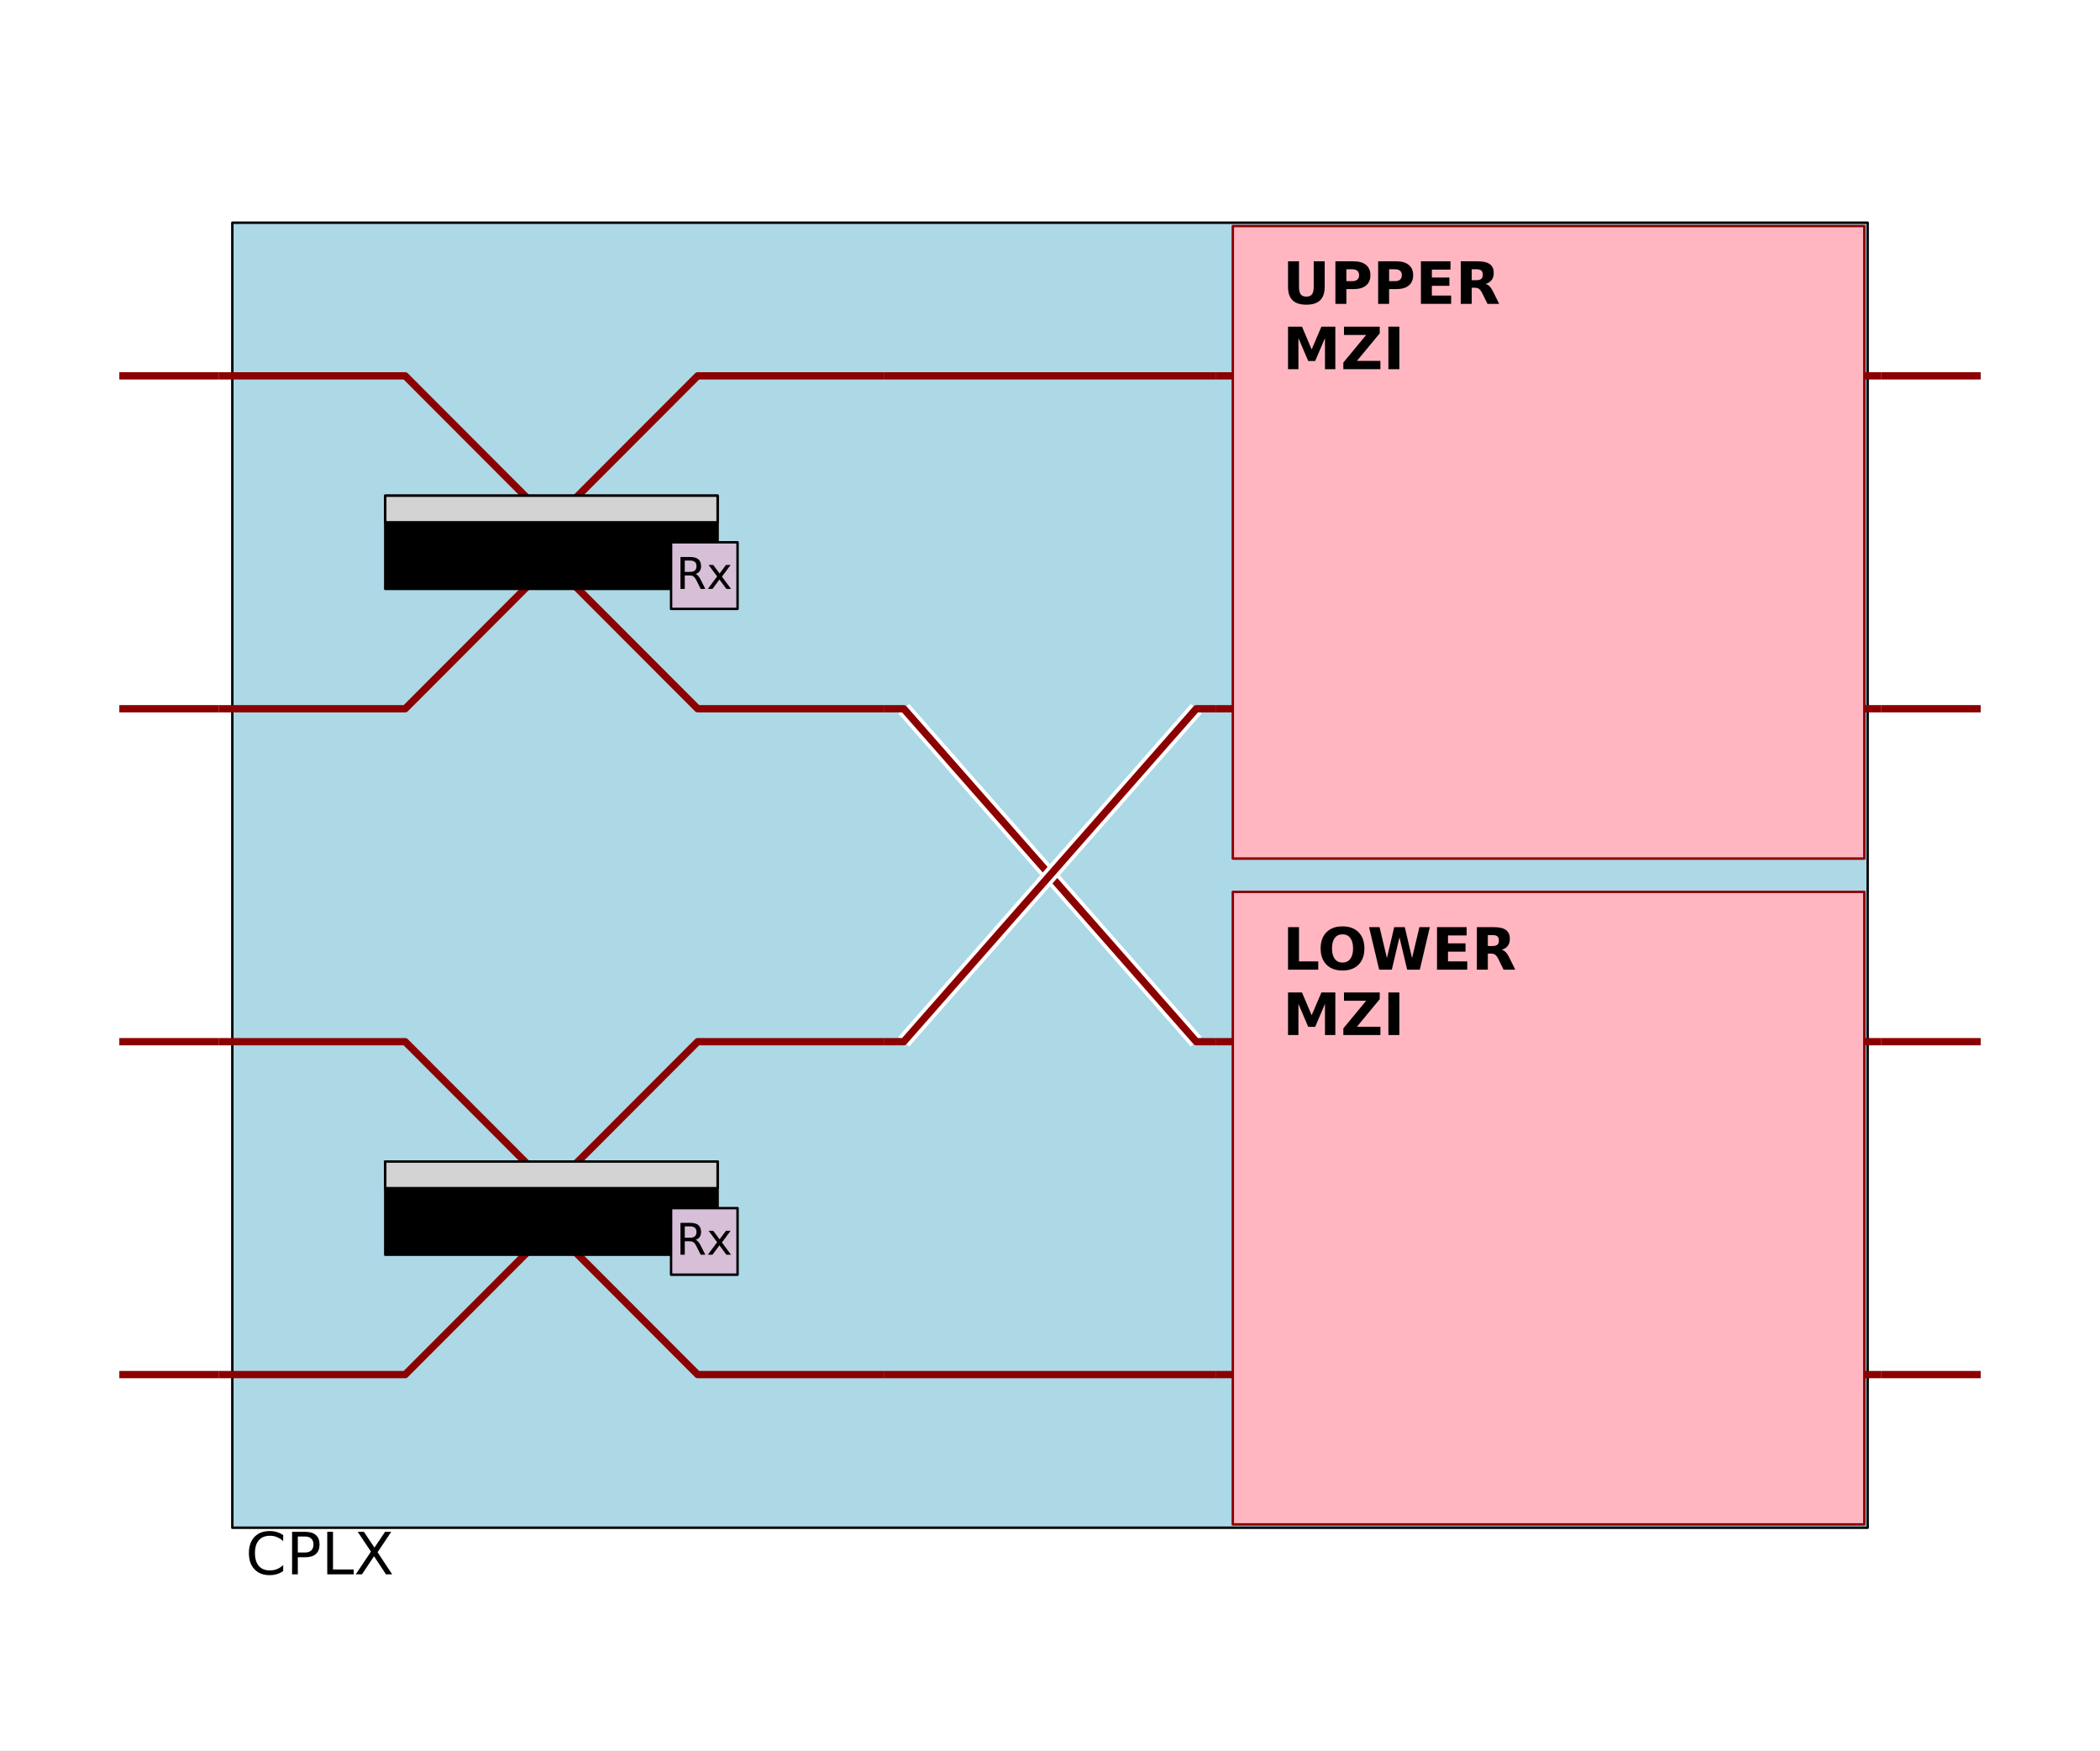
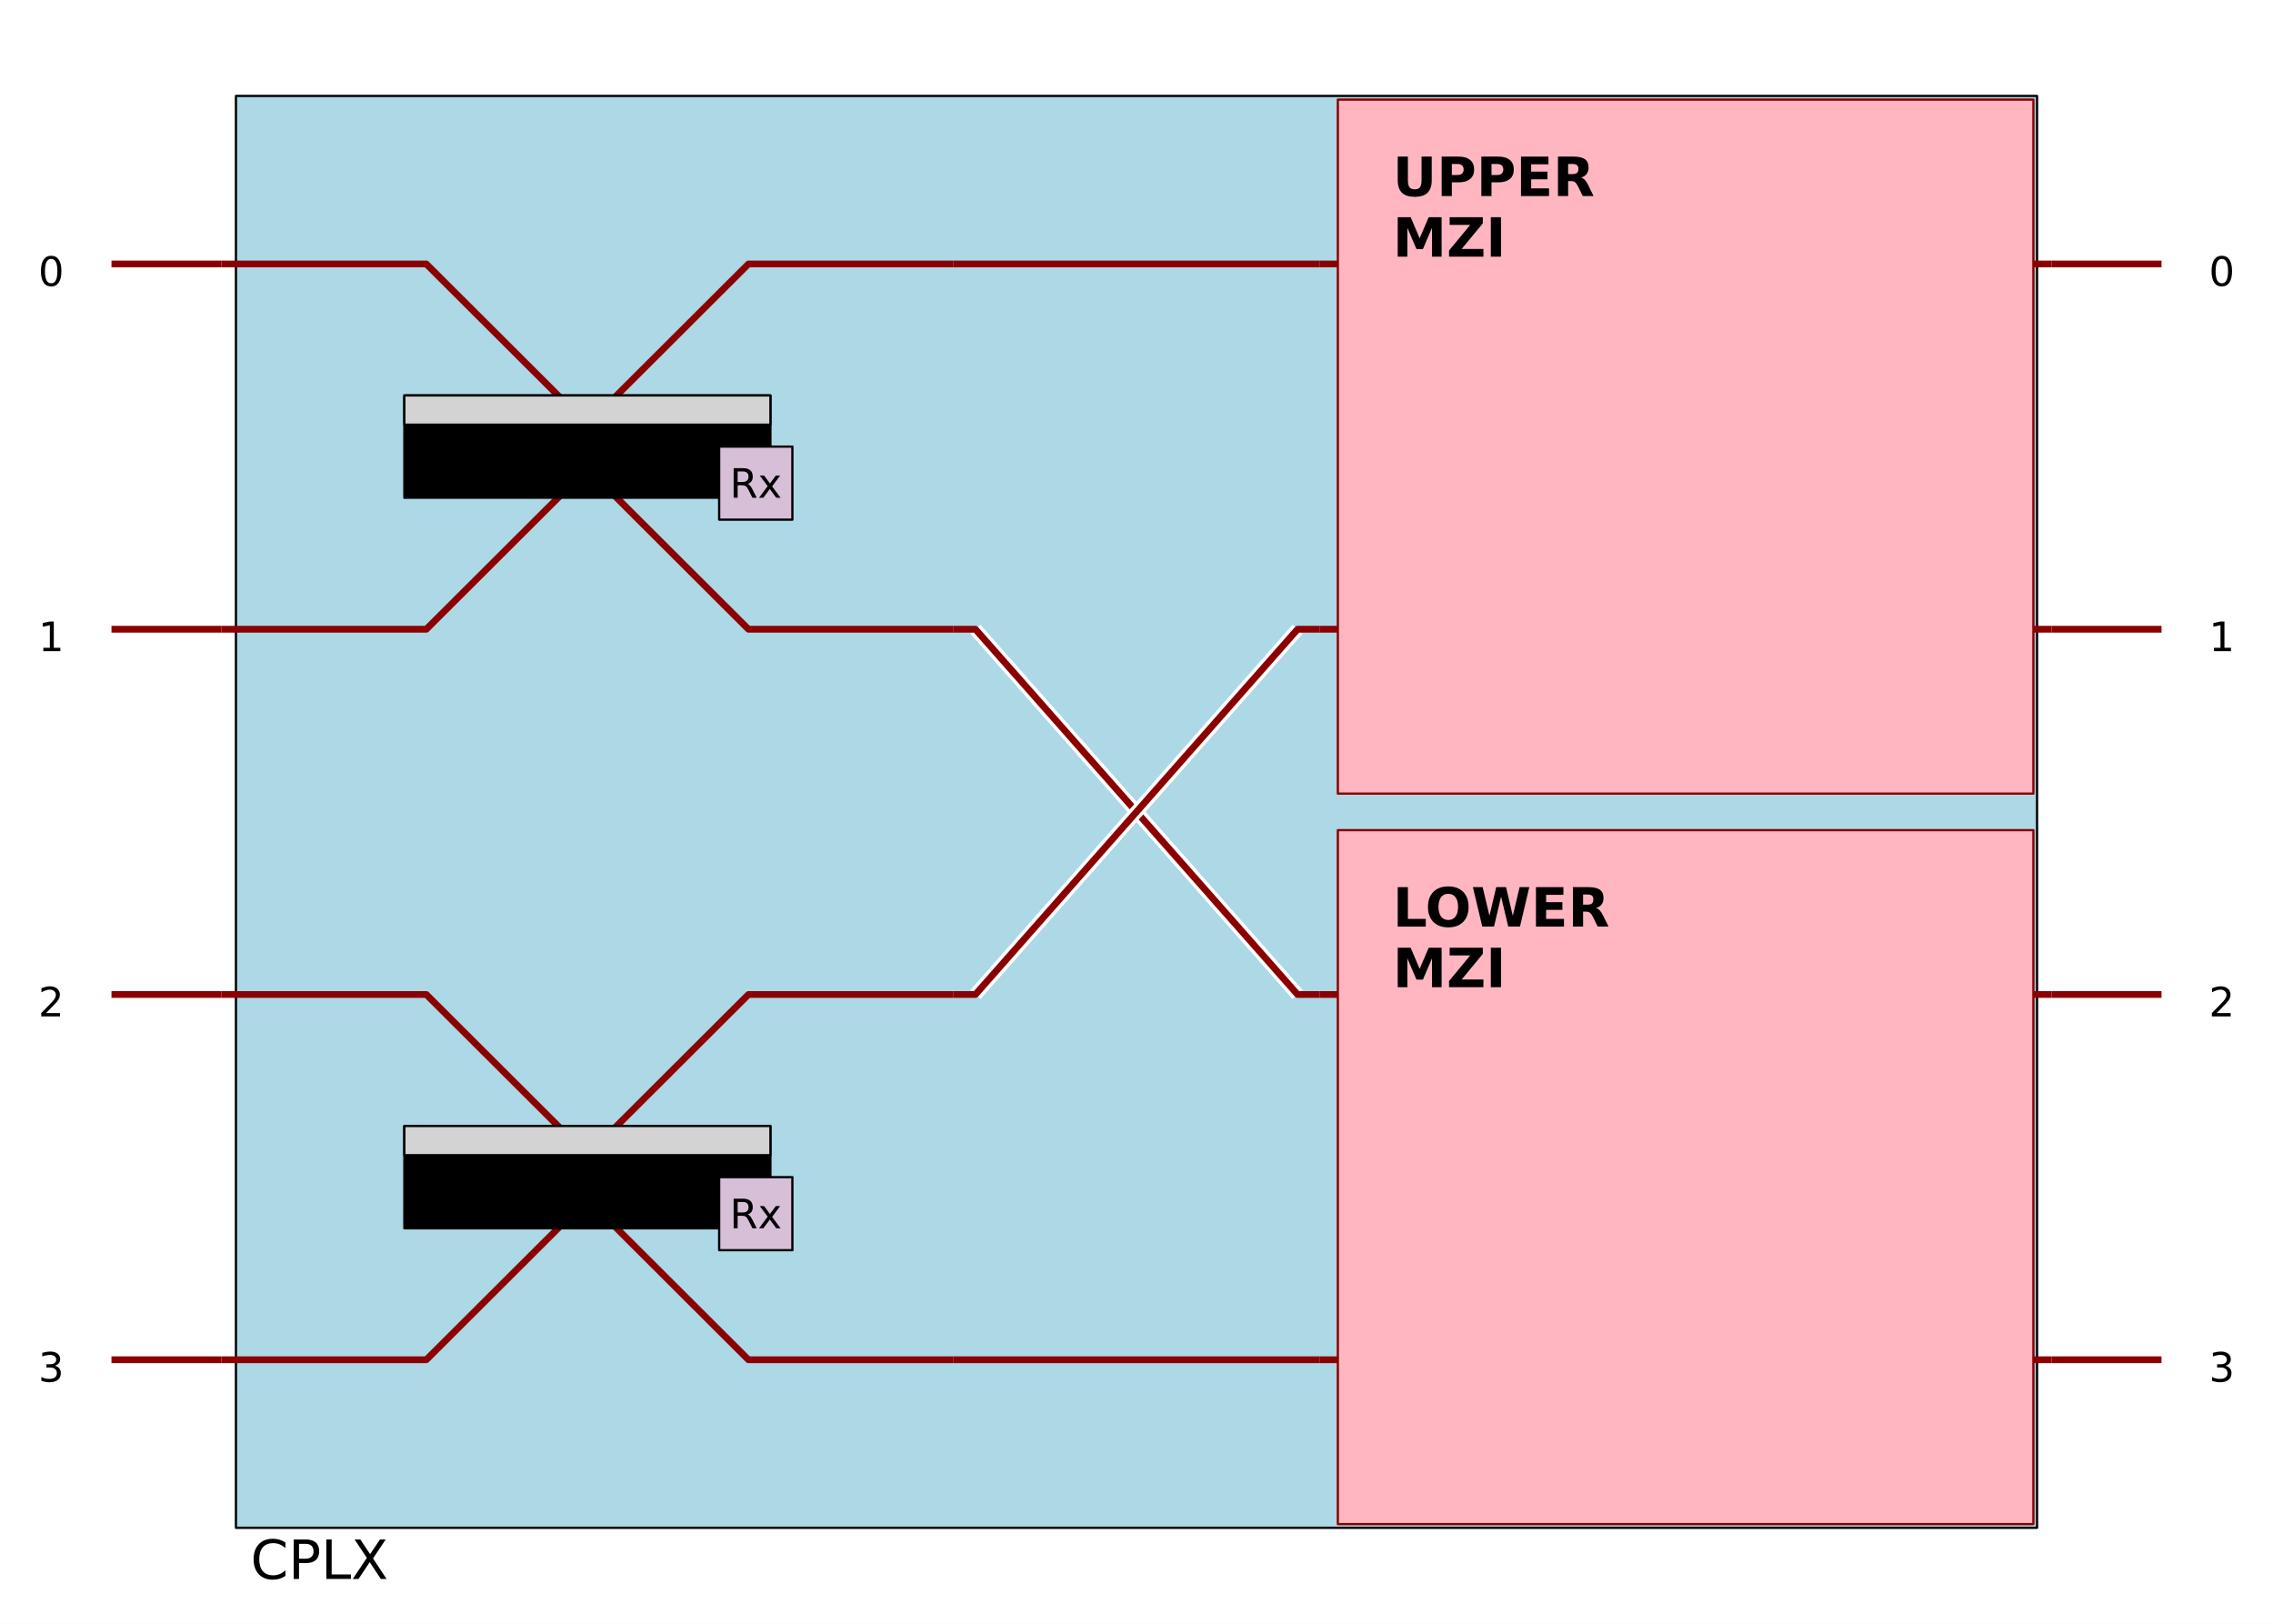
- <svg xmlns="http://www.w3.org/2000/svg" xmlns:xlink="http://www.w3.org/1999/xlink" width="864pt" height="720pt" viewBox="0 0 864 720" version="1.1">
+ <svg xmlns="http://www.w3.org/2000/svg" xmlns:xlink="http://www.w3.org/1999/xlink" width="1008pt" height="720pt" viewBox="0 0 1008 720" version="1.1">
  <defs>
    <style type="text/css">*{stroke-linejoin: round; stroke-linecap: butt}</style>
  </defs>
  <g id="figure_1">
    <g id="patch_1">
-       <path d="M 0 720  L 864 720  L 864 0  L 0 0  z " style="fill: #ffffff" />
+       <path d="M 0 720 L 1008 720 L 1008 0 L 0 0 z " style="fill: #ffffff" />
    </g>
    <g id="axes_1">
      <g id="PatchCollection_1">
-         <path d="M 49.091 154.597  L 90.117 154.597  " clip-path="url(#p27cbbdc276)" style="fill: none; stroke: #8b0000; stroke-width: 3" />
-         <path d="M 49.091 291.532  L 90.117 291.532  " clip-path="url(#p27cbbdc276)" style="fill: none; stroke: #8b0000; stroke-width: 3" />
-         <path d="M 49.091 428.468  L 90.117 428.468  " clip-path="url(#p27cbbdc276)" style="fill: none; stroke: #8b0000; stroke-width: 3" />
-         <path d="M 49.091 565.403  L 90.117 565.403  " clip-path="url(#p27cbbdc276)" style="fill: none; stroke: #8b0000; stroke-width: 3" />
-         <path d="M 95.587 91.607  L 768.413 91.607  L 768.413 628.393  L 95.587 628.393  z " clip-path="url(#p27cbbdc276)" style="fill: #add8e6; stroke: #000000" />
-         <path d="M 90.117 154.597  L 166.699 154.597  L 218.665 206.632  " clip-path="url(#p27cbbdc276)" style="fill: none; stroke: #8b0000; stroke-width: 3" />
-         <path d="M 235.075 206.632  L 287.042 154.597  L 363.623 154.597  " clip-path="url(#p27cbbdc276)" style="fill: none; stroke: #8b0000; stroke-width: 3" />
-         <path d="M 90.117 291.532  L 166.699 291.532  L 218.665 239.497  " clip-path="url(#p27cbbdc276)" style="fill: none; stroke: #8b0000; stroke-width: 3" />
-         <path d="M 235.075 239.497  L 287.042 291.532  L 363.623 291.532  " clip-path="url(#p27cbbdc276)" style="fill: none; stroke: #8b0000; stroke-width: 3" />
-         <path d="M 158.494 203.894  L 295.247 203.894  L 295.247 242.236  L 158.494 242.236  z " clip-path="url(#p27cbbdc276)" style="stroke: #000000" />
-         <path d="M 158.494 203.894  L 295.247 203.894  L 295.247 214.848  L 158.494 214.848  z " clip-path="url(#p27cbbdc276)" style="fill: #d3d3d3; stroke: #000000" />
-         <path d="M 276.101 223.065  L 303.452 223.065  L 303.452 250.452  L 276.101 250.452  z " clip-path="url(#p27cbbdc276)" style="fill: #d8bfd8; stroke: #000000" />
-         <path d="M 90.117 428.468  L 166.699 428.468  L 218.665 480.503  " clip-path="url(#p27cbbdc276)" style="fill: none; stroke: #8b0000; stroke-width: 3" />
-         <path d="M 235.075 480.503  L 287.042 428.468  L 363.623 428.468  " clip-path="url(#p27cbbdc276)" style="fill: none; stroke: #8b0000; stroke-width: 3" />
-         <path d="M 90.117 565.403  L 166.699 565.403  L 218.665 513.368  " clip-path="url(#p27cbbdc276)" style="fill: none; stroke: #8b0000; stroke-width: 3" />
-         <path d="M 235.075 513.368  L 287.042 565.403  L 363.623 565.403  " clip-path="url(#p27cbbdc276)" style="fill: none; stroke: #8b0000; stroke-width: 3" />
-         <path d="M 158.494 477.764  L 295.247 477.764  L 295.247 516.106  L 158.494 516.106  z " clip-path="url(#p27cbbdc276)" style="stroke: #000000" />
-         <path d="M 158.494 477.764  L 295.247 477.764  L 295.247 488.719  L 158.494 488.719  z " clip-path="url(#p27cbbdc276)" style="fill: #d3d3d3; stroke: #000000" />
-         <path d="M 276.101 496.935  L 303.452 496.935  L 303.452 524.322  L 276.101 524.322  z " clip-path="url(#p27cbbdc276)" style="fill: #d8bfd8; stroke: #000000" />
-         <path d="M 371.829 291.532  L 492.171 428.468  " clip-path="url(#p27cbbdc276)" style="fill: none; stroke: #ffffff; stroke-width: 6" />
-         <path d="M 363.623 291.532  L 371.829 291.532  L 492.171 428.468  L 500.377 428.468  " clip-path="url(#p27cbbdc276)" style="fill: none; stroke: #8b0000; stroke-width: 3" />
-         <path d="M 371.829 428.468  L 492.171 291.532  " clip-path="url(#p27cbbdc276)" style="fill: none; stroke: #ffffff; stroke-width: 6" />
-         <path d="M 363.623 428.468  L 371.829 428.468  L 492.171 291.532  L 500.377 291.532  " clip-path="url(#p27cbbdc276)" style="fill: none; stroke: #8b0000; stroke-width: 3" />
-         <path d="M 363.623 154.597  L 500.377 154.597  " clip-path="url(#p27cbbdc276)" style="fill: none; stroke: #8b0000; stroke-width: 3" />
-         <path d="M 500.377 154.597  L 773.883 154.597  " clip-path="url(#p27cbbdc276)" style="fill: none; stroke: #8b0000; stroke-width: 3" />
-         <path d="M 500.377 291.532  L 773.883 291.532  " clip-path="url(#p27cbbdc276)" style="fill: none; stroke: #8b0000; stroke-width: 3" />
-         <path d="M 507.214 92.976  L 767.045 92.976  L 767.045 353.153  L 507.214 353.153  z " clip-path="url(#p27cbbdc276)" style="fill: #ffb6c1; stroke: #8b0000" />
-         <path d="M 363.623 565.403  L 500.377 565.403  " clip-path="url(#p27cbbdc276)" style="fill: none; stroke: #8b0000; stroke-width: 3" />
-         <path d="M 500.377 428.468  L 773.883 428.468  " clip-path="url(#p27cbbdc276)" style="fill: none; stroke: #8b0000; stroke-width: 3" />
-         <path d="M 500.377 565.403  L 773.883 565.403  " clip-path="url(#p27cbbdc276)" style="fill: none; stroke: #8b0000; stroke-width: 3" />
-         <path d="M 507.214 366.847  L 767.045 366.847  L 767.045 627.024  L 507.214 627.024  z " clip-path="url(#p27cbbdc276)" style="fill: #ffb6c1; stroke: #8b0000" />
-         <path d="M 773.883 154.597  L 814.909 154.597  " clip-path="url(#p27cbbdc276)" style="fill: none; stroke: #8b0000; stroke-width: 3" />
-         <path d="M 773.883 291.532  L 814.909 291.532  " clip-path="url(#p27cbbdc276)" style="fill: none; stroke: #8b0000; stroke-width: 3" />
-         <path d="M 773.883 428.468  L 814.909 428.468  " clip-path="url(#p27cbbdc276)" style="fill: none; stroke: #8b0000; stroke-width: 3" />
-         <path d="M 773.883 565.403  L 814.909 565.403  " clip-path="url(#p27cbbdc276)" style="fill: none; stroke: #8b0000; stroke-width: 3" />
+         <path d="M 49.438 117.05 L 98.141 117.05 " clip-path="url(#staticClipPath)" style="fill: none; stroke: #8b0000; stroke-width: 3" />
+         <path d="M 49.438 279.017 L 98.141 279.017 " clip-path="url(#staticClipPath)" style="fill: none; stroke: #8b0000; stroke-width: 3" />
+         <path d="M 49.438 440.983 L 98.141 440.983 " clip-path="url(#staticClipPath)" style="fill: none; stroke: #8b0000; stroke-width: 3" />
+         <path d="M 49.438 602.95 L 98.141 602.95 " clip-path="url(#staticClipPath)" style="fill: none; stroke: #8b0000; stroke-width: 3" />
+         <path d="M 104.635 42.545 L 903.365 42.545 L 903.365 677.455 L 104.635 677.455 z " clip-path="url(#staticClipPath)" style="fill: #add8e6; stroke: #000000" />
+         <path d="M 98.141 117.05 L 189.053 117.05 L 250.744 178.597 " clip-path="url(#staticClipPath)" style="fill: none; stroke: #8b0000; stroke-width: 3" />
+         <path d="M 270.225 178.597 L 331.916 117.05 L 422.828 117.05 " clip-path="url(#staticClipPath)" style="fill: none; stroke: #8b0000; stroke-width: 3" />
+         <path d="M 98.141 279.017 L 189.053 279.017 L 250.744 217.469 " clip-path="url(#staticClipPath)" style="fill: none; stroke: #8b0000; stroke-width: 3" />
+         <path d="M 270.225 217.469 L 331.916 279.017 L 422.828 279.017 " clip-path="url(#staticClipPath)" style="fill: none; stroke: #8b0000; stroke-width: 3" />
+         <path d="M 179.313 175.358 L 341.656 175.358 L 341.656 220.709 L 179.313 220.709 z " clip-path="url(#staticClipPath)" style="stroke: #000000" />
+         <path d="M 179.313 175.358 L 341.656 175.358 L 341.656 188.315 L 179.313 188.315 z " clip-path="url(#staticClipPath)" style="fill: #d3d3d3; stroke: #000000" />
+         <path d="M 318.928 198.033 L 351.397 198.033 L 351.397 230.427 L 318.928 230.427 z " clip-path="url(#staticClipPath)" style="fill: #d8bfd8; stroke: #000000" />
+         <path d="M 98.141 440.983 L 189.053 440.983 L 250.744 502.531 " clip-path="url(#staticClipPath)" style="fill: none; stroke: #8b0000; stroke-width: 3" />
+         <path d="M 270.225 502.531 L 331.916 440.983 L 422.828 440.983 " clip-path="url(#staticClipPath)" style="fill: none; stroke: #8b0000; stroke-width: 3" />
+         <path d="M 98.141 602.95 L 189.053 602.95 L 250.744 541.403 " clip-path="url(#staticClipPath)" style="fill: none; stroke: #8b0000; stroke-width: 3" />
+         <path d="M 270.225 541.403 L 331.916 602.95 L 422.828 602.95 " clip-path="url(#staticClipPath)" style="fill: none; stroke: #8b0000; stroke-width: 3" />
+         <path d="M 179.313 499.291 L 341.656 499.291 L 341.656 544.642 L 179.313 544.642 z " clip-path="url(#staticClipPath)" style="stroke: #000000" />
+         <path d="M 179.313 499.291 L 341.656 499.291 L 341.656 512.249 L 179.313 512.249 z " clip-path="url(#staticClipPath)" style="fill: #d3d3d3; stroke: #000000" />
+         <path d="M 318.928 521.967 L 351.397 521.967 L 351.397 554.36 L 318.928 554.36 z " clip-path="url(#staticClipPath)" style="fill: #d8bfd8; stroke: #000000" />
+         <path d="M 432.569 279.017 L 575.431 440.983 " clip-path="url(#staticClipPath)" style="fill: none; stroke: #ffffff; stroke-width: 6" />
+         <path d="M 422.828 279.017 L 432.569 279.017 L 575.431 440.983 L 585.172 440.983 " clip-path="url(#staticClipPath)" style="fill: none; stroke: #8b0000; stroke-width: 3" />
+         <path d="M 432.569 440.983 L 575.431 279.017 " clip-path="url(#staticClipPath)" style="fill: none; stroke: #ffffff; stroke-width: 6" />
+         <path d="M 422.828 440.983 L 432.569 440.983 L 575.431 279.017 L 585.172 279.017 " clip-path="url(#staticClipPath)" style="fill: none; stroke: #8b0000; stroke-width: 3" />
+         <path d="M 422.828 117.05 L 585.172 117.05 " clip-path="url(#staticClipPath)" style="fill: none; stroke: #8b0000; stroke-width: 3" />
+         <path d="M 585.172 117.05 L 909.859 117.05 " clip-path="url(#staticClipPath)" style="fill: none; stroke: #8b0000; stroke-width: 3" />
+         <path d="M 585.172 279.017 L 909.859 279.017 " clip-path="url(#staticClipPath)" style="fill: none; stroke: #8b0000; stroke-width: 3" />
+         <path d="M 593.289 44.165 L 901.742 44.165 L 901.742 351.902 L 593.289 351.902 z " clip-path="url(#staticClipPath)" style="fill: #ffb6c1; stroke: #8b0000" />
+         <path d="M 422.828 602.95 L 585.172 602.95 " clip-path="url(#staticClipPath)" style="fill: none; stroke: #8b0000; stroke-width: 3" />
+         <path d="M 585.172 440.983 L 909.859 440.983 " clip-path="url(#staticClipPath)" style="fill: none; stroke: #8b0000; stroke-width: 3" />
+         <path d="M 585.172 602.95 L 909.859 602.95 " clip-path="url(#staticClipPath)" style="fill: none; stroke: #8b0000; stroke-width: 3" />
+         <path d="M 593.289 368.098 L 901.742 368.098 L 901.742 675.835 L 593.289 675.835 z " clip-path="url(#staticClipPath)" style="fill: #ffb6c1; stroke: #8b0000" />
+         <path d="M 909.859 117.05 L 958.562 117.05 " clip-path="url(#staticClipPath)" style="fill: none; stroke: #8b0000; stroke-width: 3" />
+         <path d="M 909.859 279.017 L 958.562 279.017 " clip-path="url(#staticClipPath)" style="fill: none; stroke: #8b0000; stroke-width: 3" />
+         <path d="M 909.859 440.983 L 958.562 440.983 " clip-path="url(#staticClipPath)" style="fill: none; stroke: #8b0000; stroke-width: 3" />
+         <path d="M 909.859 602.95 L 958.562 602.95 " clip-path="url(#staticClipPath)" style="fill: none; stroke: #8b0000; stroke-width: 3" />
      </g>
      <g id="text_1">
-         <g transform="translate(101.0571 647.5643) scale(0.24 -0.24)">
+         <g transform="translate(111.1284 700.1299) scale(0.24 -0.24)">
          <defs>
-             <path id="DejaVuSans-43" d="M 4122 4306  L 4122 3641  Q 3803 3938 3442 4084  Q 3081 4231 2675 4231  Q 1875 4231 1450 3742  Q 1025 3253 1025 2328  Q 1025 1406 1450 917  Q 1875 428 2675 428  Q 3081 428 3442 575  Q 3803 722 4122 1019  L 4122 359  Q 3791 134 3420 21  Q 3050 -91 2638 -91  Q 1578 -91 968 557  Q 359 1206 359 2328  Q 359 3453 968 4101  Q 1578 4750 2638 4750  Q 3056 4750 3426 4639  Q 3797 4528 4122 4306  z " transform="scale(0.015625)" />
-             <path id="DejaVuSans-50" d="M 1259 4147  L 1259 2394  L 2053 2394  Q 2494 2394 2734 2622  Q 2975 2850 2975 3272  Q 2975 3691 2734 3919  Q 2494 4147 2053 4147  L 1259 4147  z M 628 4666  L 2053 4666  Q 2838 4666 3239 4311  Q 3641 3956 3641 3272  Q 3641 2581 3239 2228  Q 2838 1875 2053 1875  L 1259 1875  L 1259 0  L 628 0  L 628 4666  z " transform="scale(0.015625)" />
-             <path id="DejaVuSans-4c" d="M 628 4666  L 1259 4666  L 1259 531  L 3531 531  L 3531 0  L 628 0  L 628 4666  z " transform="scale(0.015625)" />
-             <path id="DejaVuSans-58" d="M 403 4666  L 1081 4666  L 2241 2931  L 3406 4666  L 4084 4666  L 2584 2425  L 4184 0  L 3506 0  L 2194 1984  L 872 0  L 191 0  L 1856 2491  L 403 4666  z " transform="scale(0.015625)" />
+             <path id="DejaVuSans-43" d="M 4122 4306 L 4122 3641 Q 3803 3938 3442 4084 Q 3081 4231 2675 4231 Q 1875 4231 1450 3742 Q 1025 3253 1025 2328 Q 1025 1406 1450 917 Q 1875 428 2675 428 Q 3081 428 3442 575 Q 3803 722 4122 1019 L 4122 359 Q 3791 134 3420 21 Q 3050 -91 2638 -91 Q 1578 -91 968 557 Q 359 1206 359 2328 Q 359 3453 968 4101 Q 1578 4750 2638 4750 Q 3056 4750 3426 4639 Q 3797 4528 4122 4306 z " transform="scale(0.015625)" />
+             <path id="DejaVuSans-50" d="M 1259 4147 L 1259 2394 L 2053 2394 Q 2494 2394 2734 2622 Q 2975 2850 2975 3272 Q 2975 3691 2734 3919 Q 2494 4147 2053 4147 L 1259 4147 z M 628 4666 L 2053 4666 Q 2838 4666 3239 4311 Q 3641 3956 3641 3272 Q 3641 2581 3239 2228 Q 2838 1875 2053 1875 L 1259 1875 L 1259 0 L 628 0 L 628 4666 z " transform="scale(0.015625)" />
+             <path id="DejaVuSans-4c" d="M 628 4666 L 1259 4666 L 1259 531 L 3531 531 L 3531 0 L 628 0 L 628 4666 z " transform="scale(0.015625)" />
+             <path id="DejaVuSans-58" d="M 403 4666 L 1081 4666 L 2241 2931 L 3406 4666 L 4084 4666 L 2584 2425 L 4184 0 L 3506 0 L 2194 1984 L 872 0 L 191 0 L 1856 2491 L 403 4666 z " transform="scale(0.015625)" />
          </defs>
          <use xlink:href="#DejaVuSans-43" />
          <use xlink:href="#DejaVuSans-50" x="69.824" />
          <use xlink:href="#DejaVuSans-4c" x="130.127" />
          <use xlink:href="#DejaVuSans-58" x="185.84" />
        </g>
      </g>
      <g id="text_2">
-         <g transform="translate(278.1962 242.2356) scale(0.18 -0.18)">
+         <g transform="translate(323.5821 220.7087) scale(0.18 -0.18)">
          <defs>
-             <path id="DejaVuSans-52" d="M 2841 2188  Q 3044 2119 3236 1894  Q 3428 1669 3622 1275  L 4263 0  L 3584 0  L 2988 1197  Q 2756 1666 2539 1819  Q 2322 1972 1947 1972  L 1259 1972  L 1259 0  L 628 0  L 628 4666  L 2053 4666  Q 2853 4666 3247 4331  Q 3641 3997 3641 3322  Q 3641 2881 3436 2590  Q 3231 2300 2841 2188  z M 1259 4147  L 1259 2491  L 2053 2491  Q 2509 2491 2742 2702  Q 2975 2913 2975 3322  Q 2975 3731 2742 3939  Q 2509 4147 2053 4147  L 1259 4147  z " transform="scale(0.015625)" />
-             <path id="DejaVuSans-78" d="M 3513 3500  L 2247 1797  L 3578 0  L 2900 0  L 1881 1375  L 863 0  L 184 0  L 1544 1831  L 300 3500  L 978 3500  L 1906 2253  L 2834 3500  L 3513 3500  z " transform="scale(0.015625)" />
+             <path id="DejaVuSans-52" d="M 2841 2188 Q 3044 2119 3236 1894 Q 3428 1669 3622 1275 L 4263 0 L 3584 0 L 2988 1197 Q 2756 1666 2539 1819 Q 2322 1972 1947 1972 L 1259 1972 L 1259 0 L 628 0 L 628 4666 L 2053 4666 Q 2853 4666 3247 4331 Q 3641 3997 3641 3322 Q 3641 2881 3436 2590 Q 3231 2300 2841 2188 z M 1259 4147 L 1259 2491 L 2053 2491 Q 2509 2491 2742 2702 Q 2975 2913 2975 3322 Q 2975 3731 2742 3939 Q 2509 4147 2053 4147 L 1259 4147 z " transform="scale(0.015625)" />
+             <path id="DejaVuSans-78" d="M 3513 3500 L 2247 1797 L 3578 0 L 2900 0 L 1881 1375 L 863 0 L 184 0 L 1544 1831 L 300 3500 L 978 3500 L 1906 2253 L 2834 3500 L 3513 3500 z " transform="scale(0.015625)" />
          </defs>
          <use xlink:href="#DejaVuSans-52" />
          <use xlink:href="#DejaVuSans-78" x="69.482" />
        </g>
      </g>
      <g id="text_3">
-         <g transform="translate(278.1962 516.1064) scale(0.18 -0.18)">
+         <g transform="translate(323.5821 544.6419) scale(0.18 -0.18)">
          <use xlink:href="#DejaVuSans-52" />
          <use xlink:href="#DejaVuSans-78" x="69.482" />
        </g>
      </g>
      <g id="text_4">
-         <g transform="translate(527.7273 124.9834) scale(0.24 -0.24)">
+         <g transform="translate(617.6406 86.93601) scale(0.24 -0.24)">
          <defs>
-             <path id="DejaVuSans-Bold-55" d="M 588 4666  L 1791 4666  L 1791 1869  Q 1791 1291 1980 1042  Q 2169 794 2597 794  Q 3028 794 3217 1042  Q 3406 1291 3406 1869  L 3406 4666  L 4609 4666  L 4609 1869  Q 4609 878 4112 393  Q 3616 -91 2597 -91  Q 1581 -91 1084 393  Q 588 878 588 1869  L 588 4666  z " transform="scale(0.015625)" />
-             <path id="DejaVuSans-Bold-50" d="M 588 4666  L 2584 4666  Q 3475 4666 3951 4270  Q 4428 3875 4428 3144  Q 4428 2409 3951 2014  Q 3475 1619 2584 1619  L 1791 1619  L 1791 0  L 588 0  L 588 4666  z M 1791 3794  L 1791 2491  L 2456 2491  Q 2806 2491 2997 2661  Q 3188 2831 3188 3144  Q 3188 3456 2997 3625  Q 2806 3794 2456 3794  L 1791 3794  z " transform="scale(0.015625)" />
-             <path id="DejaVuSans-Bold-45" d="M 588 4666  L 3834 4666  L 3834 3756  L 1791 3756  L 1791 2888  L 3713 2888  L 3713 1978  L 1791 1978  L 1791 909  L 3903 909  L 3903 0  L 588 0  L 588 4666  z " transform="scale(0.015625)" />
-             <path id="DejaVuSans-Bold-52" d="M 2297 2597  Q 2675 2597 2839 2737  Q 3003 2878 3003 3200  Q 3003 3519 2839 3656  Q 2675 3794 2297 3794  L 1791 3794  L 1791 2597  L 2297 2597  z M 1791 1766  L 1791 0  L 588 0  L 588 4666  L 2425 4666  Q 3347 4666 3776 4356  Q 4206 4047 4206 3378  Q 4206 2916 3982 2619  Q 3759 2322 3309 2181  Q 3556 2125 3751 1926  Q 3947 1728 4147 1325  L 4800 0  L 3519 0  L 2950 1159  Q 2778 1509 2601 1637  Q 2425 1766 2131 1766  L 1791 1766  z " transform="scale(0.015625)" />
+             <path id="DejaVuSans-Bold-55" d="M 588 4666 L 1791 4666 L 1791 1869 Q 1791 1291 1980 1042 Q 2169 794 2597 794 Q 3028 794 3217 1042 Q 3406 1291 3406 1869 L 3406 4666 L 4609 4666 L 4609 1869 Q 4609 878 4112 393 Q 3616 -91 2597 -91 Q 1581 -91 1084 393 Q 588 878 588 1869 L 588 4666 z " transform="scale(0.015625)" />
+             <path id="DejaVuSans-Bold-50" d="M 588 4666 L 2584 4666 Q 3475 4666 3951 4270 Q 4428 3875 4428 3144 Q 4428 2409 3951 2014 Q 3475 1619 2584 1619 L 1791 1619 L 1791 0 L 588 0 L 588 4666 z M 1791 3794 L 1791 2491 L 2456 2491 Q 2806 2491 2997 2661 Q 3188 2831 3188 3144 Q 3188 3456 2997 3625 Q 2806 3794 2456 3794 L 1791 3794 z " transform="scale(0.015625)" />
+             <path id="DejaVuSans-Bold-45" d="M 588 4666 L 3834 4666 L 3834 3756 L 1791 3756 L 1791 2888 L 3713 2888 L 3713 1978 L 1791 1978 L 1791 909 L 3903 909 L 3903 0 L 588 0 L 588 4666 z " transform="scale(0.015625)" />
+             <path id="DejaVuSans-Bold-52" d="M 2297 2597 Q 2675 2597 2839 2737 Q 3003 2878 3003 3200 Q 3003 3519 2839 3656 Q 2675 3794 2297 3794 L 1791 3794 L 1791 2597 L 2297 2597 z M 1791 1766 L 1791 0 L 588 0 L 588 4666 L 2425 4666 Q 3347 4666 3776 4356 Q 4206 4047 4206 3378 Q 4206 2916 3982 2619 Q 3759 2322 3309 2181 Q 3556 2125 3751 1926 Q 3947 1728 4147 1325 L 4800 0 L 3519 0 L 2950 1159 Q 2778 1509 2601 1637 Q 2425 1766 2131 1766 L 1791 1766 z " transform="scale(0.015625)" />
          </defs>
          <use xlink:href="#DejaVuSans-Bold-55" />
          <use xlink:href="#DejaVuSans-Bold-50" x="81.201" />
          <use xlink:href="#DejaVuSans-Bold-50" x="154.492" />
          <use xlink:href="#DejaVuSans-Bold-45" x="227.783" />
          <use xlink:href="#DejaVuSans-Bold-52" x="296.094" />
        </g>
-         <g transform="translate(527.7273 151.8582) scale(0.24 -0.24)">
+         <g transform="translate(617.6406 113.8108) scale(0.24 -0.24)">
          <defs>
-             <path id="DejaVuSans-Bold-4d" d="M 588 4666  L 2119 4666  L 3181 2169  L 4250 4666  L 5778 4666  L 5778 0  L 4641 0  L 4641 3413  L 3566 897  L 2803 897  L 1728 3413  L 1728 0  L 588 0  L 588 4666  z " transform="scale(0.015625)" />
-             <path id="DejaVuSans-Bold-5a" d="M 359 4666  L 4281 4666  L 4281 3938  L 1778 909  L 4353 909  L 4353 0  L 288 0  L 288 728  L 2791 3756  L 359 3756  L 359 4666  z " transform="scale(0.015625)" />
-             <path id="DejaVuSans-Bold-49" d="M 588 4666  L 1791 4666  L 1791 0  L 588 0  L 588 4666  z " transform="scale(0.015625)" />
+             <path id="DejaVuSans-Bold-4d" d="M 588 4666 L 2119 4666 L 3181 2169 L 4250 4666 L 5778 4666 L 5778 0 L 4641 0 L 4641 3413 L 3566 897 L 2803 897 L 1728 3413 L 1728 0 L 588 0 L 588 4666 z " transform="scale(0.015625)" />
+             <path id="DejaVuSans-Bold-5a" d="M 359 4666 L 4281 4666 L 4281 3938 L 1778 909 L 4353 909 L 4353 0 L 288 0 L 288 728 L 2791 3756 L 359 3756 L 359 4666 z " transform="scale(0.015625)" />
+             <path id="DejaVuSans-Bold-49" d="M 588 4666 L 1791 4666 L 1791 0 L 588 0 L 588 4666 z " transform="scale(0.015625)" />
          </defs>
          <use xlink:href="#DejaVuSans-Bold-4d" />
          <use xlink:href="#DejaVuSans-Bold-5a" x="99.512" />
          <use xlink:href="#DejaVuSans-Bold-49" x="172.021" />
        </g>
      </g>
      <g id="text_5">
-         <g transform="translate(527.7273 398.8542) scale(0.24 -0.24)">
+         <g transform="translate(617.6406 410.8692) scale(0.24 -0.24)">
          <defs>
-             <path id="DejaVuSans-Bold-4c" d="M 588 4666  L 1791 4666  L 1791 909  L 3903 909  L 3903 0  L 588 0  L 588 4666  z " transform="scale(0.015625)" />
-             <path id="DejaVuSans-Bold-4f" d="M 2719 3878  Q 2169 3878 1866 3472  Q 1563 3066 1563 2328  Q 1563 1594 1866 1187  Q 2169 781 2719 781  Q 3272 781 3575 1187  Q 3878 1594 3878 2328  Q 3878 3066 3575 3472  Q 3272 3878 2719 3878  z M 2719 4750  Q 3844 4750 4481 4106  Q 5119 3463 5119 2328  Q 5119 1197 4481 553  Q 3844 -91 2719 -91  Q 1597 -91 958 553  Q 319 1197 319 2328  Q 319 3463 958 4106  Q 1597 4750 2719 4750  z " transform="scale(0.015625)" />
-             <path id="DejaVuSans-Bold-57" d="M 191 4666  L 1344 4666  L 2150 1275  L 2950 4666  L 4109 4666  L 4909 1275  L 5716 4666  L 6859 4666  L 5759 0  L 4372 0  L 3525 3547  L 2688 0  L 1300 0  L 191 4666  z " transform="scale(0.015625)" />
+             <path id="DejaVuSans-Bold-4c" d="M 588 4666 L 1791 4666 L 1791 909 L 3903 909 L 3903 0 L 588 0 L 588 4666 z " transform="scale(0.015625)" />
+             <path id="DejaVuSans-Bold-4f" d="M 2719 3878 Q 2169 3878 1866 3472 Q 1563 3066 1563 2328 Q 1563 1594 1866 1187 Q 2169 781 2719 781 Q 3272 781 3575 1187 Q 3878 1594 3878 2328 Q 3878 3066 3575 3472 Q 3272 3878 2719 3878 z M 2719 4750 Q 3844 4750 4481 4106 Q 5119 3463 5119 2328 Q 5119 1197 4481 553 Q 3844 -91 2719 -91 Q 1597 -91 958 553 Q 319 1197 319 2328 Q 319 3463 958 4106 Q 1597 4750 2719 4750 z " transform="scale(0.015625)" />
+             <path id="DejaVuSans-Bold-57" d="M 191 4666 L 1344 4666 L 2150 1275 L 2950 4666 L 4109 4666 L 4909 1275 L 5716 4666 L 6859 4666 L 5759 0 L 4372 0 L 3525 3547 L 2688 0 L 1300 0 L 191 4666 z " transform="scale(0.015625)" />
          </defs>
          <use xlink:href="#DejaVuSans-Bold-4c" />
          <use xlink:href="#DejaVuSans-Bold-4f" x="60.096" />
          <use xlink:href="#DejaVuSans-Bold-57" x="145.105" />
          <use xlink:href="#DejaVuSans-Bold-45" x="255.408" />
          <use xlink:href="#DejaVuSans-Bold-52" x="323.719" />
        </g>
-         <g transform="translate(527.7273 425.729) scale(0.24 -0.24)">
+         <g transform="translate(617.6406 437.744) scale(0.24 -0.24)">
          <use xlink:href="#DejaVuSans-Bold-4d" />
          <use xlink:href="#DejaVuSans-Bold-5a" x="99.512" />
          <use xlink:href="#DejaVuSans-Bold-49" x="172.021" />
        </g>
      </g>
+       <g id="text_6">
+         <g transform="translate(979.5784 126.7681) scale(0.18 -0.18)">
+           <defs>
+             <path id="DejaVuSans-30" d="M 2034 4250 Q 1547 4250 1301 3770 Q 1056 3291 1056 2328 Q 1056 1369 1301 889 Q 1547 409 2034 409 Q 2525 409 2770 889 Q 3016 1369 3016 2328 Q 3016 3291 2770 3770 Q 2525 4250 2034 4250 z M 2034 4750 Q 2819 4750 3233 4129 Q 3647 3509 3647 2328 Q 3647 1150 3233 529 Q 2819 -91 2034 -91 Q 1250 -91 836 529 Q 422 1150 422 2328 Q 422 3509 836 4129 Q 1250 4750 2034 4750 z " transform="scale(0.015625)" />
+           </defs>
+           <use xlink:href="#DejaVuSans-30" />
+         </g>
+       </g>
+       <g id="text_7">
+         <g transform="translate(979.5784 288.7347) scale(0.18 -0.18)">
+           <defs>
+             <path id="DejaVuSans-31" d="M 794 531 L 1825 531 L 1825 4091 L 703 3866 L 703 4441 L 1819 4666 L 2450 4666 L 2450 531 L 3481 531 L 3481 0 L 794 0 L 794 531 z " transform="scale(0.015625)" />
+           </defs>
+           <use xlink:href="#DejaVuSans-31" />
+         </g>
+       </g>
+       <g id="text_8">
+         <g transform="translate(979.5784 450.7013) scale(0.18 -0.18)">
+           <defs>
+             <path id="DejaVuSans-32" d="M 1228 531 L 3431 531 L 3431 0 L 469 0 L 469 531 Q 828 903 1448 1529 Q 2069 2156 2228 2338 Q 2531 2678 2651 2914 Q 2772 3150 2772 3378 Q 2772 3750 2511 3984 Q 2250 4219 1831 4219 Q 1534 4219 1204 4116 Q 875 4013 500 3803 L 500 4441 Q 881 4594 1212 4672 Q 1544 4750 1819 4750 Q 2544 4750 2975 4387 Q 3406 4025 3406 3419 Q 3406 3131 3298 2873 Q 3191 2616 2906 2266 Q 2828 2175 2409 1742 Q 1991 1309 1228 531 z " transform="scale(0.015625)" />
+           </defs>
+           <use xlink:href="#DejaVuSans-32" />
+         </g>
+       </g>
+       <g id="text_9">
+         <g transform="translate(979.5784 612.6679) scale(0.18 -0.18)">
+           <defs>
+             <path id="DejaVuSans-33" d="M 2597 2516 Q 3050 2419 3304 2112 Q 3559 1806 3559 1356 Q 3559 666 3084 287 Q 2609 -91 1734 -91 Q 1441 -91 1130 -33 Q 819 25 488 141 L 488 750 Q 750 597 1062 519 Q 1375 441 1716 441 Q 2309 441 2620 675 Q 2931 909 2931 1356 Q 2931 1769 2642 2001 Q 2353 2234 1838 2234 L 1294 2234 L 1294 2753 L 1863 2753 Q 2328 2753 2575 2939 Q 2822 3125 2822 3475 Q 2822 3834 2567 4026 Q 2313 4219 1838 4219 Q 1578 4219 1281 4162 Q 984 4106 628 3988 L 628 4550 Q 988 4650 1302 4700 Q 1616 4750 1894 4750 Q 2613 4750 3031 4423 Q 3450 4097 3450 3541 Q 3450 3153 3228 2886 Q 3006 2619 2597 2516 z " transform="scale(0.015625)" />
+           </defs>
+           <use xlink:href="#DejaVuSans-33" />
+         </g>
+       </g>
+       <g id="text_10">
+         <g transform="translate(16.96906 126.7681) scale(0.18 -0.18)">
+           <use xlink:href="#DejaVuSans-30" />
+         </g>
+       </g>
+       <g id="text_11">
+         <g transform="translate(16.96906 288.7347) scale(0.18 -0.18)">
+           <use xlink:href="#DejaVuSans-31" />
+         </g>
+       </g>
+       <g id="text_12">
+         <g transform="translate(16.96906 450.7013) scale(0.18 -0.18)">
+           <use xlink:href="#DejaVuSans-32" />
+         </g>
+       </g>
+       <g id="text_13">
+         <g transform="translate(16.96906 612.6679) scale(0.18 -0.18)">
+           <use xlink:href="#DejaVuSans-33" />
+         </g>
+       </g>
    </g>
  </g>
  <defs>
-     <clipPath id="p27cbbdc276">
-       <rect x="10.8" y="10.8" width="842.4" height="698.4" />
+     <clipPath id="staticClipPath">
+       <rect x="10.8" y="10.8" width="986.4" height="698.4" />
    </clipPath>
  </defs>
</svg>
